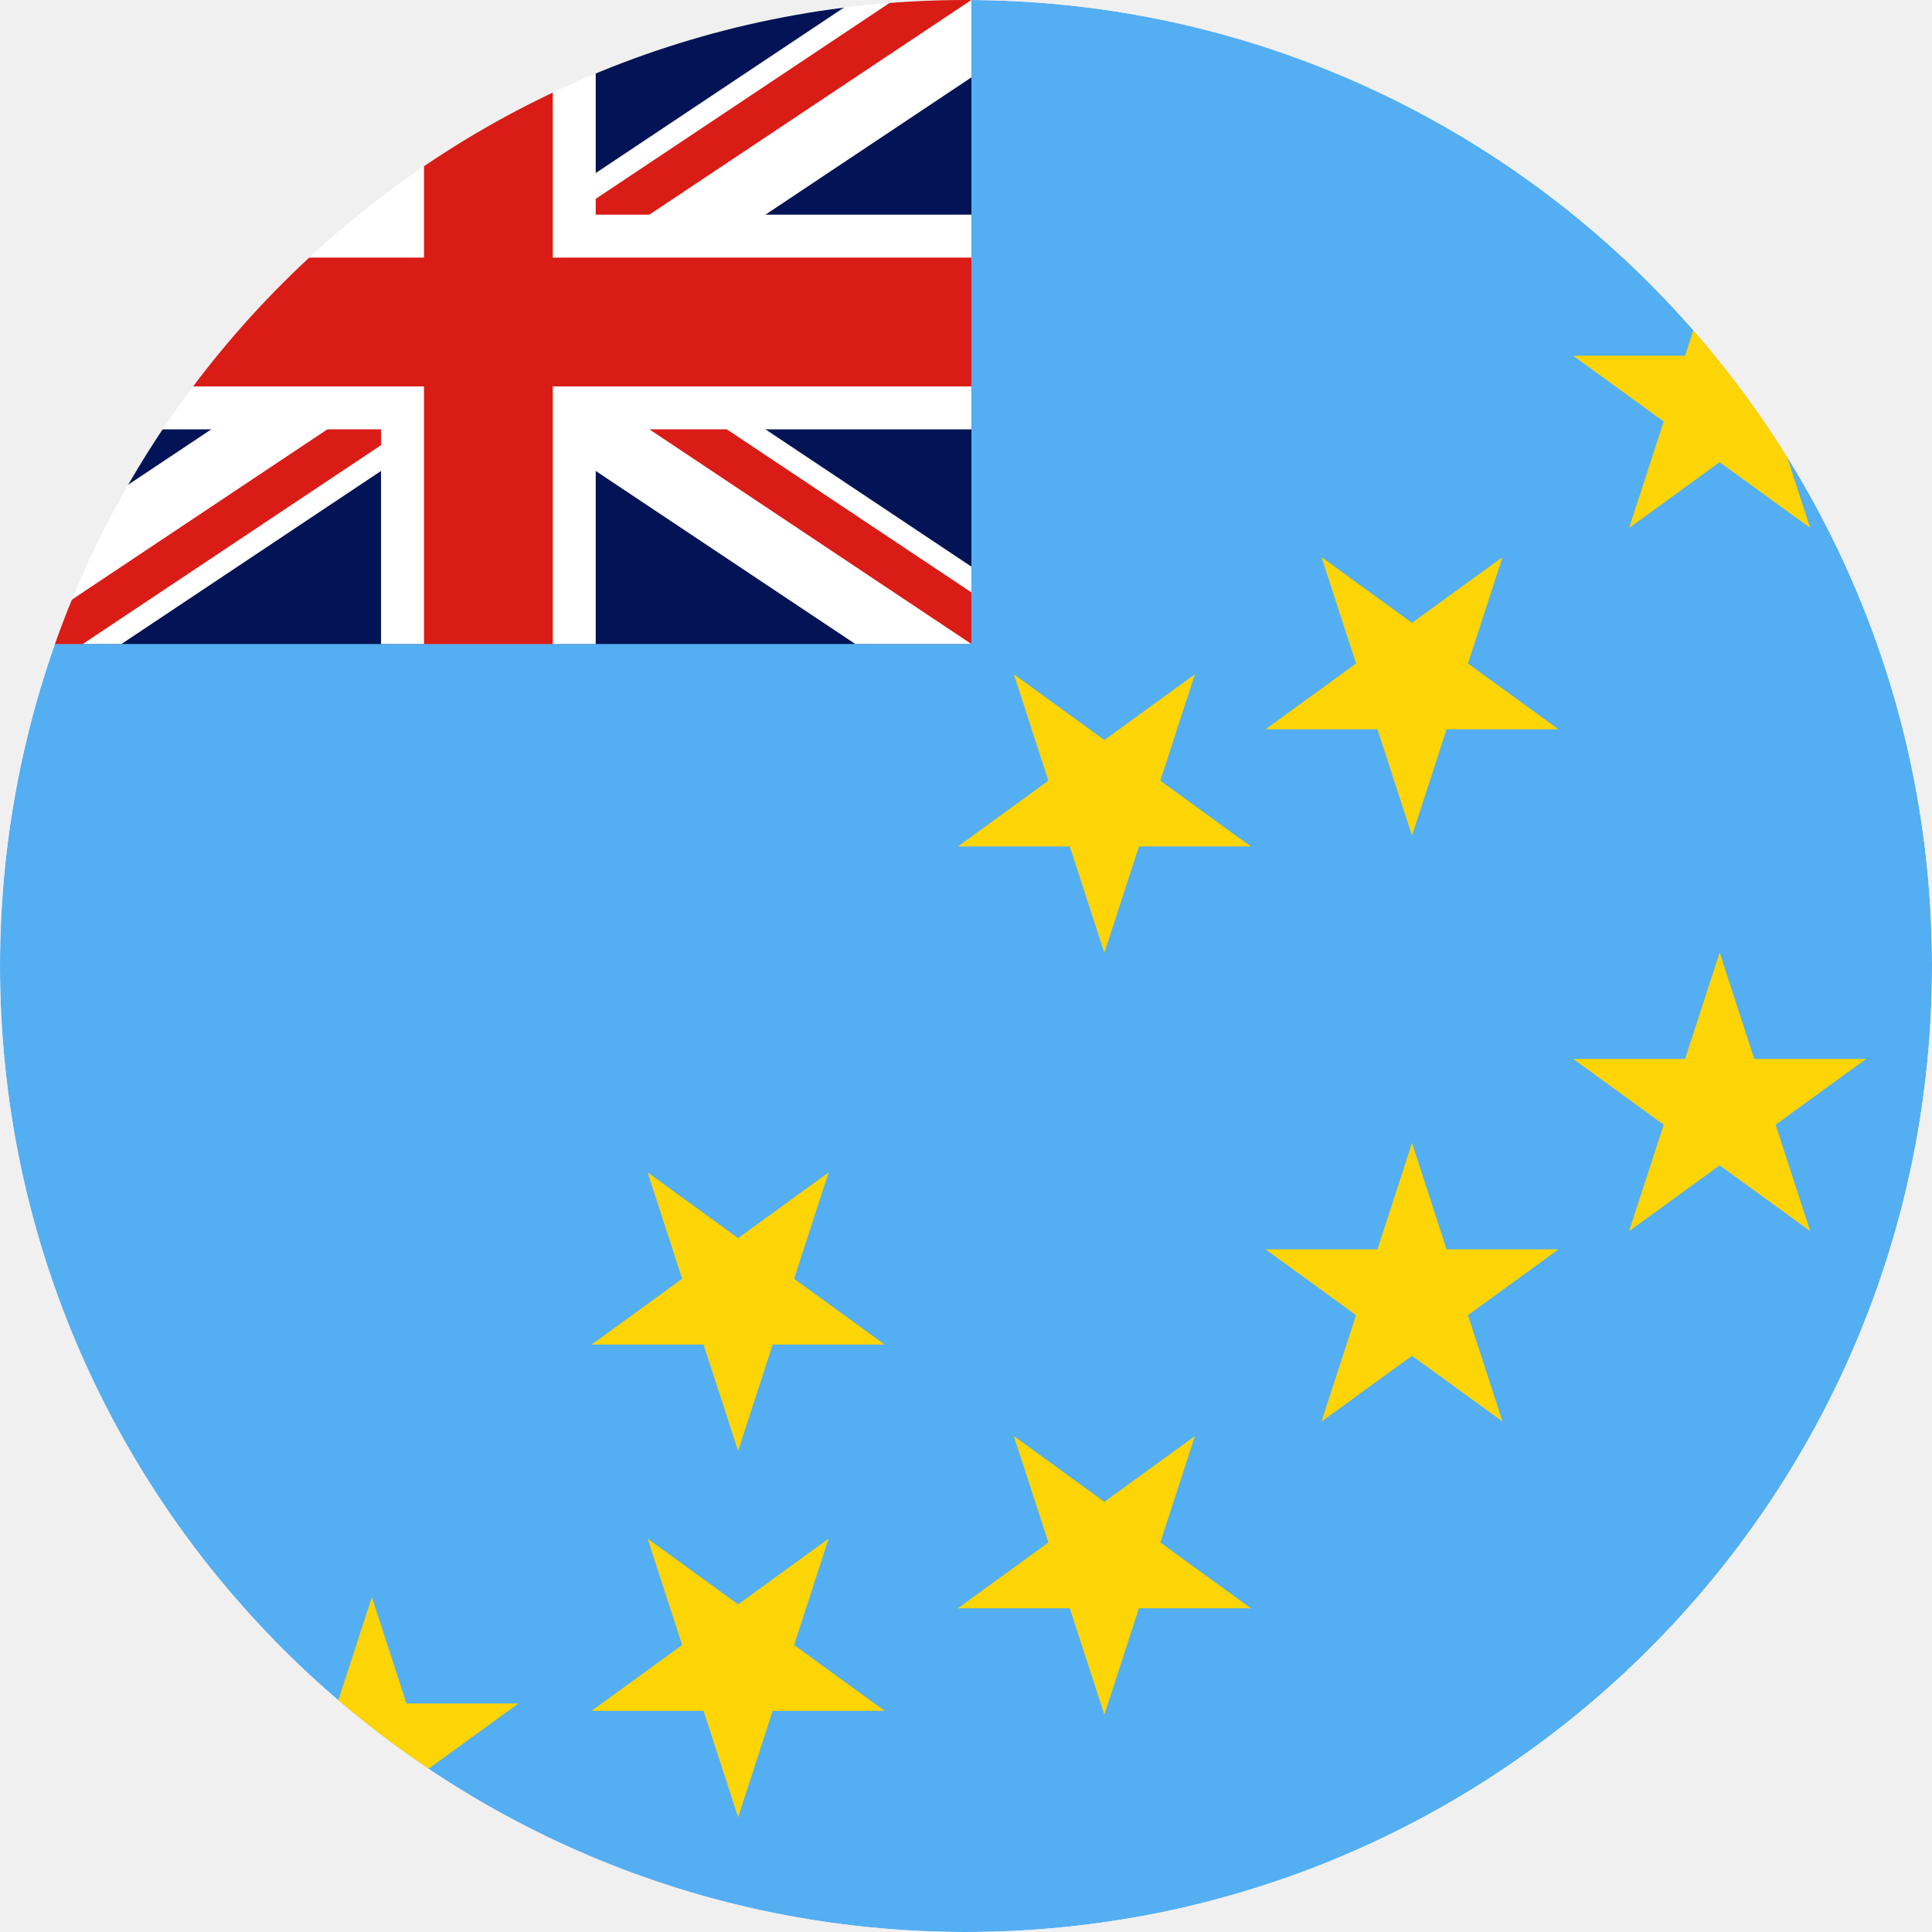
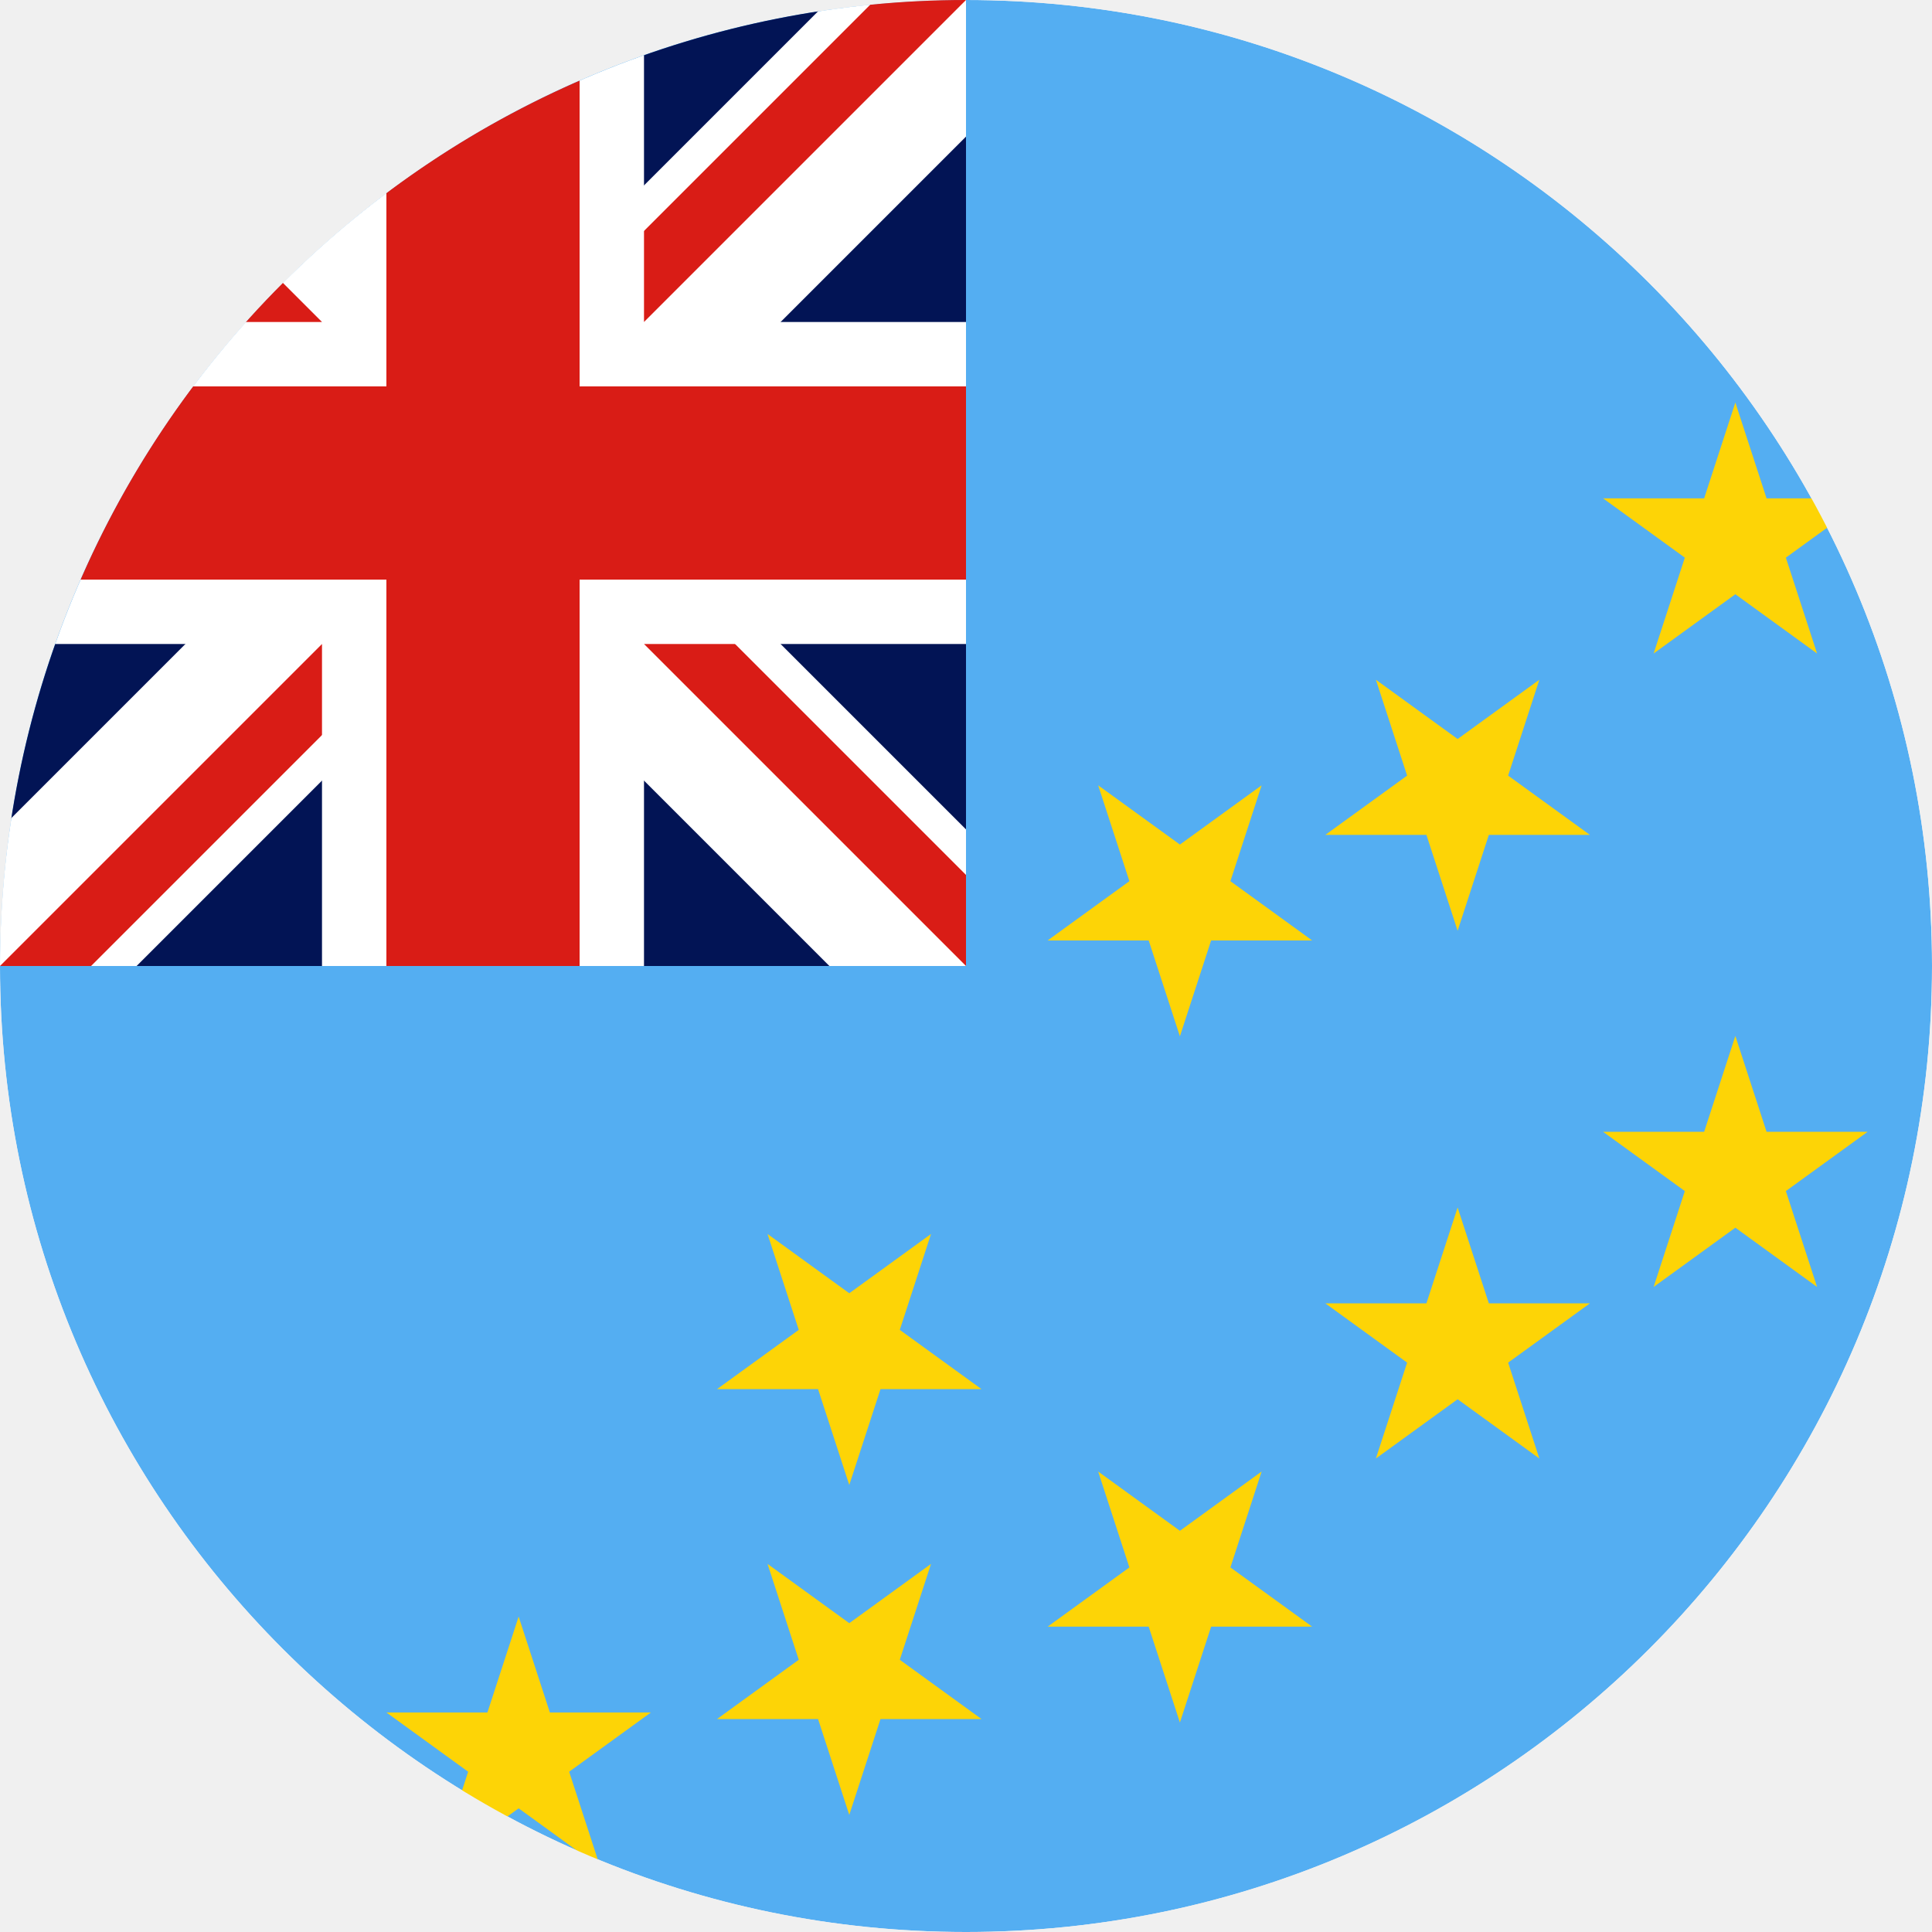
<svg xmlns="http://www.w3.org/2000/svg" width="120" height="120" viewBox="0 0 120 120" fill="none">
  <g clip-path="url(#clip0_307_89141)">
    <mask id="mask0_307_89141" style="mask-type:alpha" maskUnits="userSpaceOnUse" x="0" y="0" width="120" height="120">
      <circle cx="60" cy="60" r="60" fill="#54AEF2" />
    </mask>
    <g mask="url(#mask0_307_89141)">
      <circle cx="60" cy="60" r="60" fill="#54AEF2" />
-       <path d="M111.001 28.379L112.435 32.793L106.811 28.707L101.188 32.793L103.336 26.182L97.712 22.096H104.663L105.177 20.515C107.323 22.968 109.273 25.597 111.001 28.379Z" fill="#FDD406" />
-       <path d="M21.015 105.611C22.796 107.134 24.666 108.554 26.617 109.863L32.198 105.809H25.247L23.099 99.198L21.015 105.611Z" fill="#FDD406" />
-       <path d="M87.703 51.909L85.555 45.298H78.604L84.228 41.212L82.079 34.601L87.703 38.687L93.327 34.601L91.179 41.212L96.802 45.298H89.851L87.703 51.909Z" fill="#FDD406" />
-       <path d="M66.447 52.577L68.595 59.188L70.743 52.577H77.694L72.07 48.491L74.219 41.88L68.595 45.966L62.971 41.88L65.119 48.491L59.496 52.577H66.447Z" fill="#FDD406" />
-       <path d="M45.847 90.125L43.699 83.514H36.748L42.371 79.428L40.223 72.817L45.847 76.903L51.471 72.817L49.323 79.428L54.946 83.514H47.995L45.847 90.125Z" fill="#FDD406" />
-       <path d="M43.699 106.262L45.847 112.873L47.995 106.262H54.946L49.323 102.176L51.471 95.565L45.847 99.651L40.223 95.565L42.371 102.176L36.748 106.262H43.699Z" fill="#FDD406" />
-       <path d="M68.595 106.504L66.447 99.893H59.496L65.119 95.807L62.971 89.196L68.595 93.282L74.219 89.196L72.07 95.807L77.694 99.893H70.743L68.595 106.504Z" fill="#FDD406" />
-       <path d="M89.851 77.601L87.703 70.99L85.555 77.601H78.604L84.228 81.687L82.079 88.298L87.703 84.212L93.327 88.298L91.179 81.687L96.802 77.601H89.851Z" fill="#FDD406" />
-       <path d="M106.811 59.161L108.959 65.772H115.911L110.287 69.858L112.435 76.469L106.811 72.383L101.188 76.469L103.336 69.858L97.712 65.772H104.663L106.811 59.161Z" fill="#FDD406" />
-       <path d="M0.334 0H60.334V40H0.334V0Z" fill="#021455" />
-       <path d="M60.334 4.807L37.545 20L60.334 35.193V40H53.123L30.334 24.807L7.545 40H0.334V35.193L23.123 20L0.334 4.807V0H7.545L30.334 15.193L53.123 0H60.334V4.807Z" fill="white" />
-       <path fill-rule="evenodd" clip-rule="evenodd" d="M25.527 20L0.334 3.205V0L30.334 20L25.527 20Z" fill="#D91C16" />
-       <path fill-rule="evenodd" clip-rule="evenodd" d="M30.334 23.205L5.141 40H0.334L30.334 20V23.205Z" fill="#D91C16" />
-       <path fill-rule="evenodd" clip-rule="evenodd" d="M35.141 20L60.334 36.795V40L30.334 20L35.141 20Z" fill="#D91C16" />
-       <path d="M30.334 16.795L55.527 0H60.334L30.334 20V16.795Z" fill="#D91C16" />
-       <path d="M37.001 0V13.333H60.334V26.667H37.001V40H23.667V26.667H0.334V13.333H23.667V0H37.001Z" fill="white" />
-       <path d="M34.334 0V16H60.334V24H34.334V40H26.334V24H0.334V16H26.334V0H34.334Z" fill="#D91C16" />
+       <path d="M107.786 25L109.725 30.955H116L110.923 34.636L112.862 40.591L107.786 36.91L102.709 40.591L104.648 34.636L99.571 30.955H105.847L107.786 25Z" fill="#FDD406" />
+       <path d="M90.536 57.81L88.597 51.855H82.321L87.398 48.175L85.459 42.219L90.536 45.9L95.612 42.219L93.673 48.175L98.75 51.855H92.475L90.536 57.81Z" fill="#FDD406" />
+       <path d="M73.286 64.368L71.347 58.413H65.071L70.148 54.732L68.209 48.777L73.286 52.457L78.362 48.777L76.423 54.732L81.5 58.413H75.225L73.286 64.368Z" fill="#FDD406" />
+       <path d="M52.75 92.236L50.811 86.281H44.536L49.612 82.601L47.673 76.645L52.75 80.326L57.827 76.645L55.888 82.601L60.964 86.281H54.689L52.75 92.236Z" fill="#FDD406" />
+       <path d="M32.214 100.409L34.153 106.364H40.429L35.352 110.045L37.291 116L32.214 112.319L27.137 116L29.077 110.045L24 106.364H30.275L32.214 100.409Z" fill="#FDD406" />
+       <path d="M50.811 106.773L52.75 112.728L54.689 106.773H60.964L55.888 103.092L57.827 97.137L52.75 100.818L47.673 97.137L49.612 103.092L44.536 106.773H50.811Z" fill="#FDD406" />
+       <path d="M71.347 101.035L73.286 106.99L75.225 101.035H81.5L76.423 97.355L78.362 91.399L73.286 95.08L68.209 91.399L70.148 97.355L65.071 101.035H71.347Z" fill="#FDD406" />
+       <path d="M92.475 80.955L90.536 74.999L88.597 80.955H82.321L87.398 84.635L85.459 90.59L90.536 86.91L95.612 90.59L93.673 84.635L98.75 80.955H92.475Z" fill="#FDD406" />
+       <path d="M109.725 70.299L107.786 64.344L105.847 70.299H99.571L104.648 73.98L102.709 79.935L107.786 76.254L112.862 79.935L110.923 73.98L116 70.299H109.725Z" fill="#FDD406" />
+     </g>
+     <g clip-path="url(#clip1_307_89141)">
+       <mask id="mask1_307_89141" style="mask-type:alpha" maskUnits="userSpaceOnUse" x="0" y="0" width="60" height="60">
+         <path d="M0 60C1.39116e-06 44.087 6.321 28.826 17.574 17.574C28.826 6.321 44.087 -1.8976e-07 60 0L60 60L0 60Z" fill="#D9D9D9" />
+       </mask>
+       <g mask="url(#mask1_307_89141)">
+         <path d="M0 0H60V60H0V0Z" fill="#021455" />
+         <path d="M60 8.485L38.485 30L60 51.515V60H51.515L30 38.485L8.485 60H0V51.515L21.515 30L0 8.485V0H8.485L30 21.515L51.515 0H60V8.485Z" fill="white" />
+         <path d="M30 35.657L5.657 60H0L30 30V35.657Z" fill="#D91C16" />
+         <path d="M60 54.343V60L30 30H35.657L60 54.343Z" fill="#D91C16" />
+         <path d="M30 30H24.343L0 5.657V0L30 30Z" fill="#D91C16" />
+         <path d="M60 0L30 30V24.343L54.343 0H60Z" fill="#D91C16" />
+         <path d="M40 0V20H60V40H40V60H20V40H0V20H20V0H40Z" fill="white" />
+         <path d="M36 0V24H60V36H36V60H24V36H0V24H24V0H36Z" fill="#D91C16" />
+       </g>
    </g>
  </g>
  <defs>
    <clipPath id="clip0_307_89141">
      <rect width="120" height="120" fill="white" />
    </clipPath>
+     <clipPath id="clip1_307_89141">
+       <rect width="60" height="60" fill="white" />
+     </clipPath>
  </defs>
</svg>
